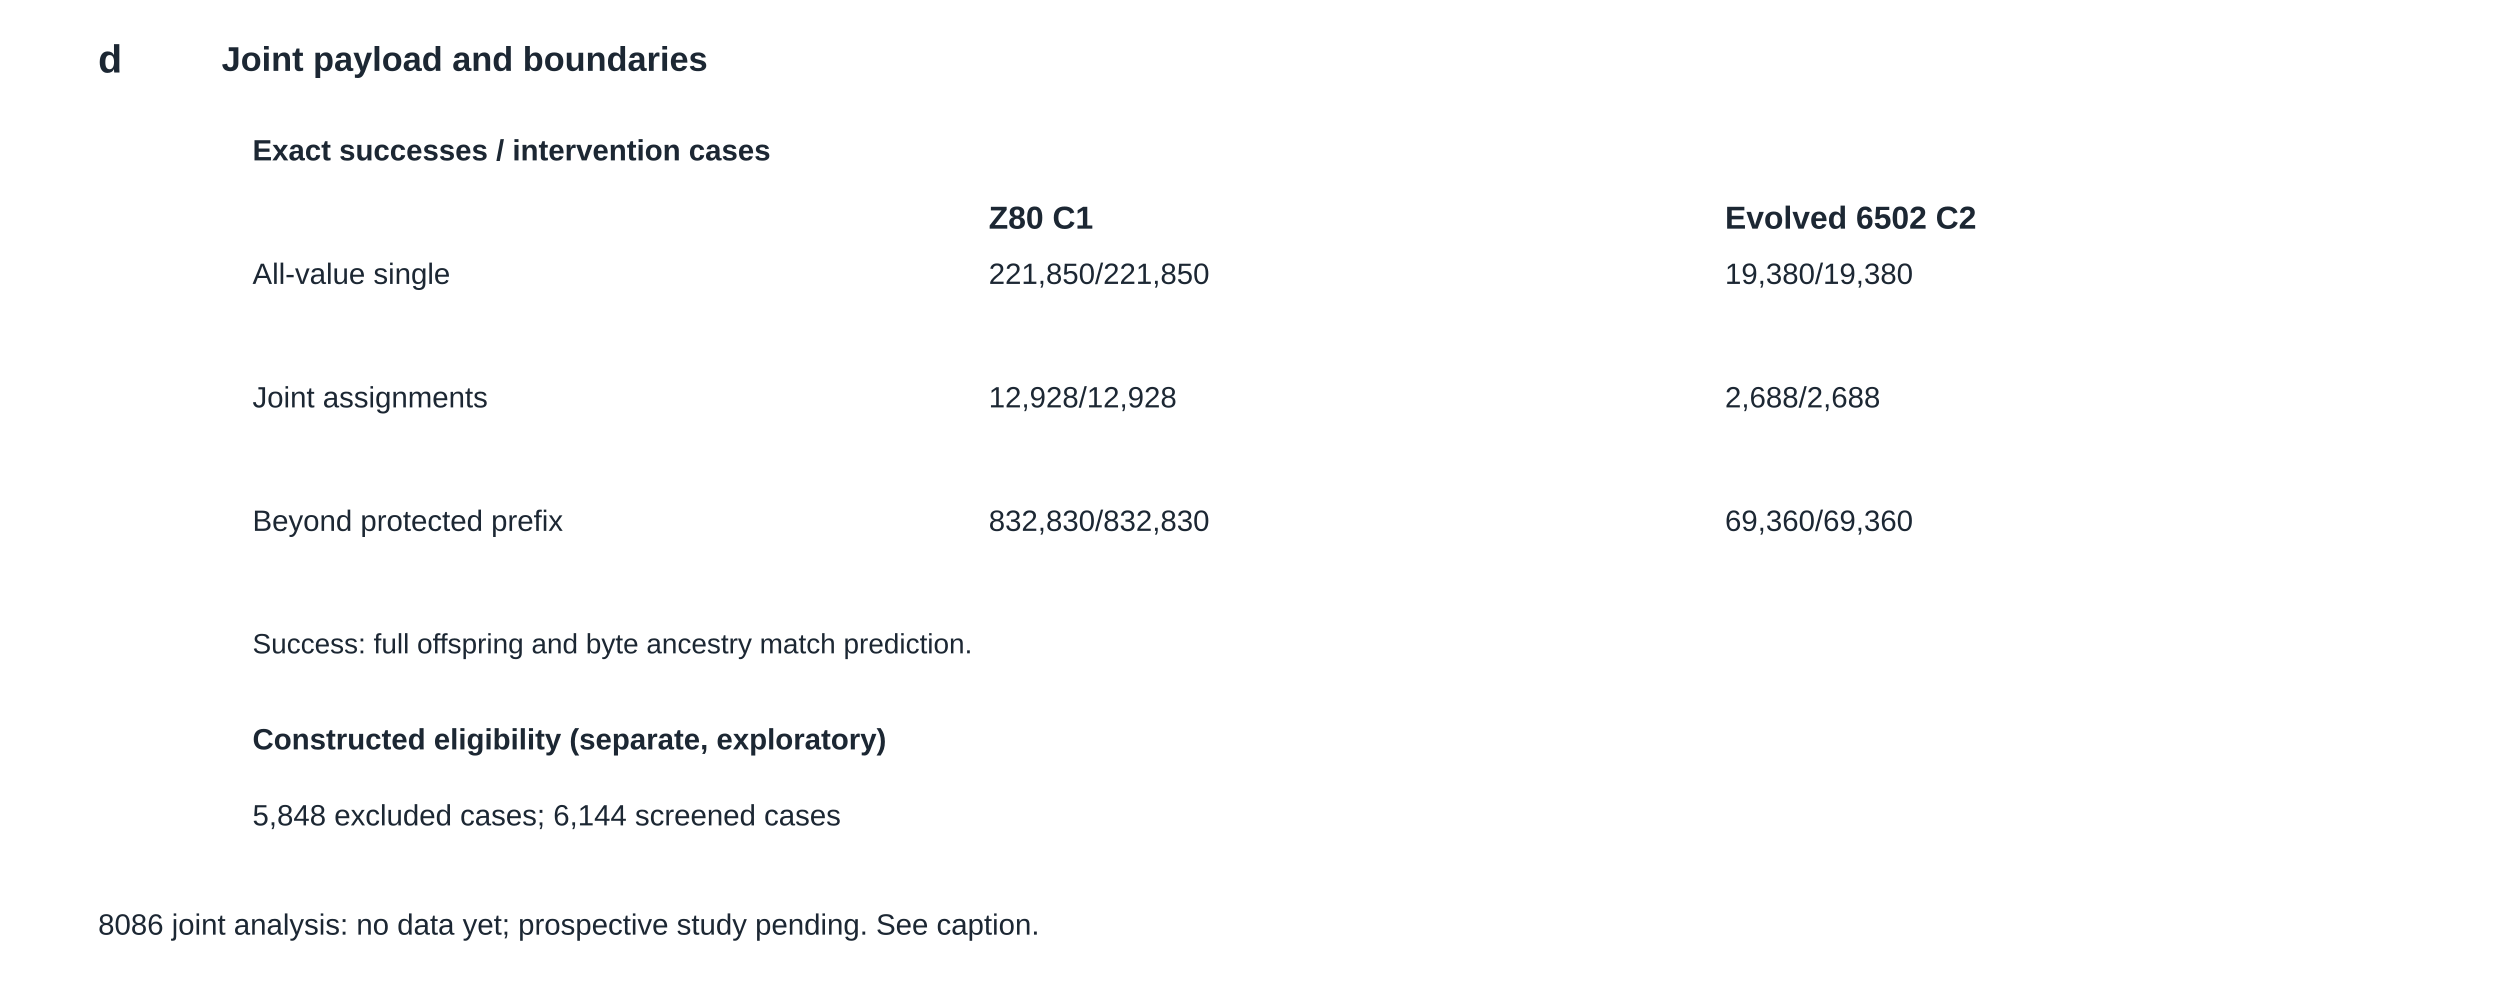
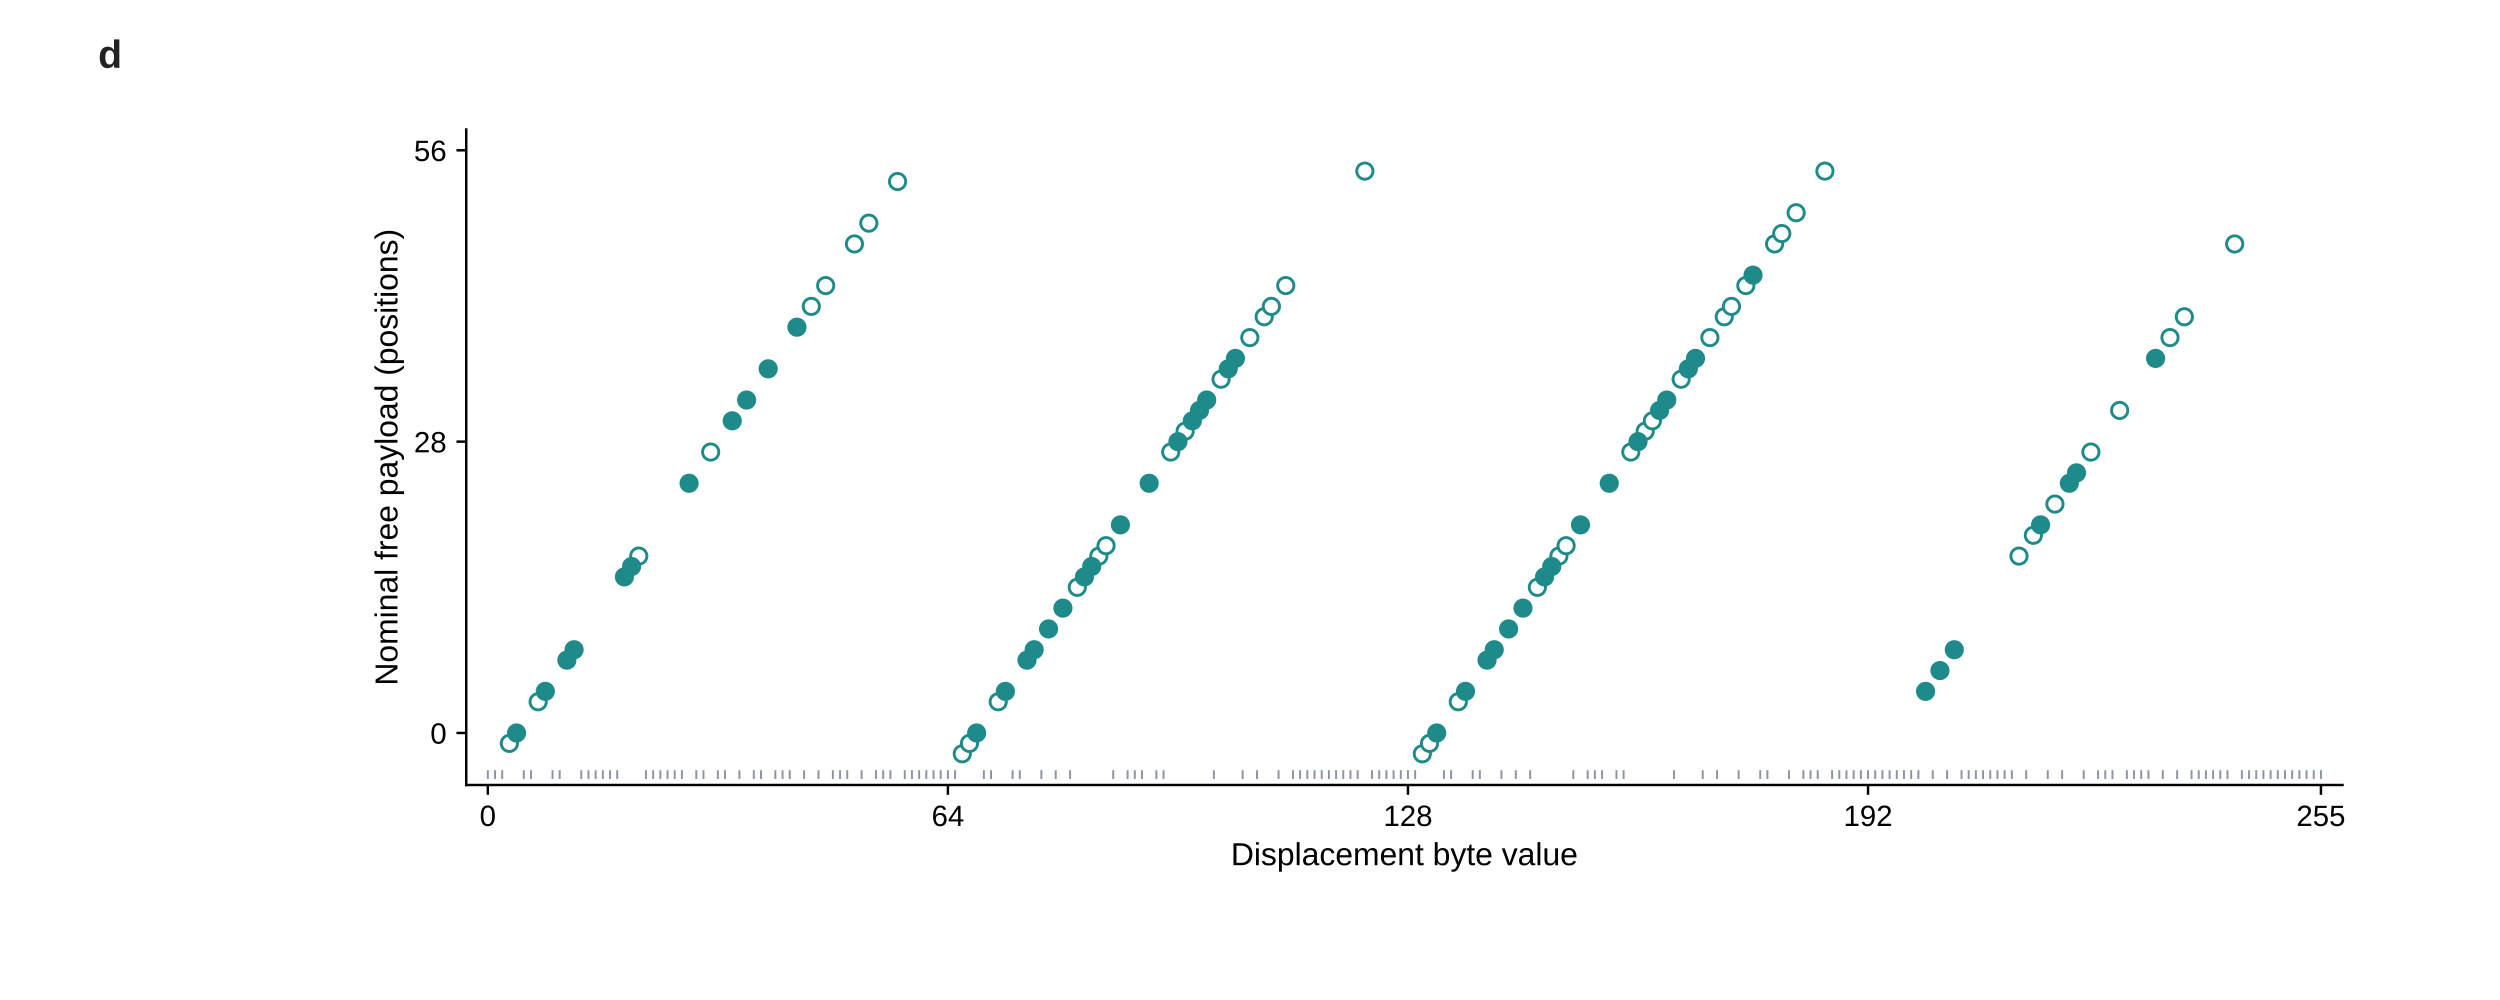
- <svg xmlns="http://www.w3.org/2000/svg" width="510.236pt" height="204.094pt" viewBox="0 0 510.236 204.094" version="1.1">
+ <svg xmlns="http://www.w3.org/2000/svg" xmlns:xlink="http://www.w3.org/1999/xlink" width="510.236pt" height="204.094pt" viewBox="0 0 510.236 204.094" version="1.1">
  <defs>
    <style type="text/css">*{stroke-linejoin: round; stroke-linecap: butt}</style>
  </defs>
  <g id="figure_1">
    <g id="patch_1">
      <path d="M 0 204.094 L 510.236 204.094 L 510.236 0 L 0 0 z " style="fill: #ffffff" />
    </g>
    <g id="axes_1">
      <g id="text_1">
-         <text style="font-weight: 700; font-size: 8px; font-family: 'Arial', 'Liberation Sans', 'DejaVu Sans', sans-serif; text-anchor: start; fill: #1c2733" x="20.027" y="14.804" transform="rotate(-0 20.02677 14.80438)">d</text>
-       </g>
-       <g id="text_2">
-         <text style="font-weight: 700; font-size: 7px; font-family: 'Arial', 'Liberation Sans', 'DejaVu Sans', sans-serif; text-anchor: start; fill: #1c2733" x="45.232" y="14.464" transform="rotate(-0 45.23244 14.46413)">Joint payload and boundaries</text>
-       </g>
-       <g id="text_3">
-         <text style="font-weight: 700; font-size: 6px; font-family: 'Arial', 'Liberation Sans', 'DejaVu Sans', sans-serif; text-anchor: start; fill: #1c2733" x="51.534" y="32.737" transform="rotate(-0 51.53386 32.7373)">Exact successes / intervention cases</text>
-       </g>
-       <g id="text_4">
-         <text style="font-weight: 700; font-size: 6.5px; font-family: 'Arial', 'Liberation Sans', 'DejaVu Sans', sans-serif; text-anchor: start; fill: #1c2733" x="201.798" y="46.674" transform="rotate(-0 201.7984 46.67359)">Z80 C1</text>
-       </g>
-       <g id="text_5">
-         <text style="font-weight: 700; font-size: 6.5px; font-family: 'Arial', 'Liberation Sans', 'DejaVu Sans', sans-serif; text-anchor: start; fill: #1c2733" x="352.063" y="46.674" transform="rotate(-0 352.063 46.67359)">Evolved 6502 C2</text>
-       </g>
-       <g id="text_6">
-         <text style="font-size: 6px; font-family: 'Arial', 'Liberation Sans', 'DejaVu Sans', sans-serif; text-anchor: start; fill: #1c2733" x="51.534" y="57.943" transform="rotate(-0 51.53386 57.94297)">All-value single</text>
-       </g>
-       <g id="text_7">
-         <text style="font-size: 6px; font-family: 'Arial', 'Liberation Sans', 'DejaVu Sans', sans-serif; text-anchor: start; fill: #1c2733" x="201.798" y="57.943" transform="rotate(-0 201.7984 57.94297)">221,850/221,850</text>
-       </g>
-       <g id="text_8">
-         <text style="font-size: 6px; font-family: 'Arial', 'Liberation Sans', 'DejaVu Sans', sans-serif; text-anchor: start; fill: #1c2733" x="352.063" y="57.943" transform="rotate(-0 352.063 57.94297)">19,380/19,380</text>
-       </g>
-       <g id="text_9">
-         <text style="font-size: 6px; font-family: 'Arial', 'Liberation Sans', 'DejaVu Sans', sans-serif; text-anchor: start; fill: #1c2733" x="51.534" y="83.149" transform="rotate(-0 51.53386 83.14864)">Joint assignments</text>
-       </g>
-       <g id="text_10">
-         <text style="font-size: 6px; font-family: 'Arial', 'Liberation Sans', 'DejaVu Sans', sans-serif; text-anchor: start; fill: #1c2733" x="201.798" y="83.149" transform="rotate(-0 201.7984 83.14864)">12,928/12,928</text>
-       </g>
-       <g id="text_11">
-         <text style="font-size: 6px; font-family: 'Arial', 'Liberation Sans', 'DejaVu Sans', sans-serif; text-anchor: start; fill: #1c2733" x="352.063" y="83.149" transform="rotate(-0 352.063 83.14864)">2,688/2,688</text>
-       </g>
-       <g id="text_12">
-         <text style="font-size: 6px; font-family: 'Arial', 'Liberation Sans', 'DejaVu Sans', sans-serif; text-anchor: start; fill: #1c2733" x="51.534" y="108.354" transform="rotate(-0 51.53386 108.3543)">Beyond protected prefix</text>
-       </g>
-       <g id="text_13">
-         <text style="font-size: 6px; font-family: 'Arial', 'Liberation Sans', 'DejaVu Sans', sans-serif; text-anchor: start; fill: #1c2733" x="201.798" y="108.354" transform="rotate(-0 201.7984 108.3543)">832,830/832,830</text>
-       </g>
-       <g id="text_14">
-         <text style="font-size: 6px; font-family: 'Arial', 'Liberation Sans', 'DejaVu Sans', sans-serif; text-anchor: start; fill: #1c2733" x="352.063" y="108.354" transform="rotate(-0 352.063 108.3543)">69,360/69,360</text>
-       </g>
-       <g id="text_15">
-         <text style="font-size: 5.7px; font-family: 'Arial', 'Liberation Sans', 'DejaVu Sans', sans-serif; text-anchor: start; fill: #1c2733" x="51.534" y="133.342" transform="rotate(-0 51.53386 133.3416)">Success: full offspring and byte ancestry match prediction.</text>
-       </g>
-       <g id="text_16">
-         <text style="font-weight: 700; font-size: 6px; font-family: 'Arial', 'Liberation Sans', 'DejaVu Sans', sans-serif; text-anchor: start; fill: #1c2733" x="51.534" y="152.949" transform="rotate(-0 51.53386 152.949)">Constructed eligibility (separate, exploratory)</text>
-       </g>
-       <g id="text_17">
-         <text style="font-size: 6px; font-family: 'Arial', 'Liberation Sans', 'DejaVu Sans', sans-serif; text-anchor: start; fill: #1c2733" x="51.534" y="168.46" transform="rotate(-0 51.53386 168.4601)">5,848 excluded cases; 6,144 screened cases</text>
-       </g>
-       <g id="text_18">
-         <text style="font-size: 6px; font-family: 'Arial', 'Liberation Sans', 'DejaVu Sans', sans-serif; text-anchor: start; fill: #1c2733" x="20.027" y="190.757" transform="rotate(-0 20.02677 190.7575)">8086 joint analysis: no data yet; prospective study pending. See caption.</text>
+         <text style="font-weight: 700; font-size: 8px; font-family: 'Arial', 'Liberation Sans', 'DejaVu Sans', sans-serif; text-anchor: start; fill: #222222" x="20.027" y="13.835" transform="rotate(-0 20.02677 13.83493)">d</text>
+       </g>
+     </g>
+     <g id="axes_2">
+       <g id="patch_2">
+         <path d="M 95.159 160.214 L 478.091 160.214 L 478.091 26.43 L 95.159 26.43 z " style="fill: #ffffff" />
+       </g>
+       <g id="matplotlib.axis_1">
+         <g id="xtick_1">
+           <g id="line2d_1">
+             <defs>
+               <path id="me1000ee509" d="M 0 0 L 0 2 " style="stroke: #000000; stroke-width: 0.5" />
+             </defs>
+             <g>
+               <use xlink:href="#me1000ee509" x="99.561" y="160.214" style="stroke: #000000; stroke-width: 0.5" />
+             </g>
+           </g>
+           <g id="text_2">
+             <text style="font-size: 6px; font-family: 'Arial', 'Liberation Sans', 'DejaVu Sans', sans-serif; text-anchor: middle" x="99.561" y="168.582" transform="rotate(-0 99.56058 168.5823)">0</text>
+           </g>
+         </g>
+         <g id="xtick_2">
+           <g id="line2d_2">
+             <g>
+               <use xlink:href="#me1000ee509" x="193.46" y="160.214" style="stroke: #000000; stroke-width: 0.5" />
+             </g>
+           </g>
+           <g id="text_3">
+             <text style="font-size: 6px; font-family: 'Arial', 'Liberation Sans', 'DejaVu Sans', sans-serif; text-anchor: middle" x="193.46" y="168.582" transform="rotate(-0 193.4597 168.5823)">64</text>
+           </g>
+         </g>
+         <g id="xtick_3">
+           <g id="line2d_3">
+             <g>
+               <use xlink:href="#me1000ee509" x="287.359" y="160.214" style="stroke: #000000; stroke-width: 0.5" />
+             </g>
+           </g>
+           <g id="text_4">
+             <text style="font-size: 6px; font-family: 'Arial', 'Liberation Sans', 'DejaVu Sans', sans-serif; text-anchor: middle" x="287.359" y="168.582" transform="rotate(-0 287.3588 168.5823)">128</text>
+           </g>
+         </g>
+         <g id="xtick_4">
+           <g id="line2d_4">
+             <g>
+               <use xlink:href="#me1000ee509" x="381.258" y="160.214" style="stroke: #000000; stroke-width: 0.5" />
+             </g>
+           </g>
+           <g id="text_5">
+             <text style="font-size: 6px; font-family: 'Arial', 'Liberation Sans', 'DejaVu Sans', sans-serif; text-anchor: middle" x="381.258" y="168.582" transform="rotate(-0 381.2579 168.5823)">192</text>
+           </g>
+         </g>
+         <g id="xtick_5">
+           <g id="line2d_5">
+             <g>
+               <use xlink:href="#me1000ee509" x="473.69" y="160.214" style="stroke: #000000; stroke-width: 0.5" />
+             </g>
+           </g>
+           <g id="text_6">
+             <text style="font-size: 6px; font-family: 'Arial', 'Liberation Sans', 'DejaVu Sans', sans-serif; text-anchor: middle" x="473.69" y="168.582" transform="rotate(-0 473.6898 168.5823)">255</text>
+           </g>
+         </g>
+         <g id="text_7">
+           <text style="font-size: 6.5px; font-family: 'Arial', 'Liberation Sans', 'DejaVu Sans', sans-serif; text-anchor: middle" x="286.625" y="176.577" transform="rotate(-0 286.6252 176.5772)">Displacement byte value</text>
+         </g>
+       </g>
+       <g id="matplotlib.axis_2">
+         <g id="ytick_1">
+           <g id="line2d_6">
+             <defs>
+               <path id="m516c5ef942" d="M 0 0 L -2 0 " style="stroke: #000000; stroke-width: 0.5" />
+             </defs>
+             <g>
+               <use xlink:href="#m516c5ef942" x="95.159" y="149.596" style="stroke: #000000; stroke-width: 0.5" />
+             </g>
+           </g>
+           <g id="text_8">
+             <text style="font-size: 6px; font-family: 'Arial', 'Liberation Sans', 'DejaVu Sans', sans-serif; text-anchor: end" x="91.159" y="151.78" transform="rotate(-0 91.15905 151.7805)">0</text>
+           </g>
+         </g>
+         <g id="ytick_2">
+           <g id="line2d_7">
+             <g>
+               <use xlink:href="#m516c5ef942" x="95.159" y="90.137" style="stroke: #000000; stroke-width: 0.5" />
+             </g>
+           </g>
+           <g id="text_9">
+             <text style="font-size: 6px; font-family: 'Arial', 'Liberation Sans', 'DejaVu Sans', sans-serif; text-anchor: end" x="91.159" y="92.321" transform="rotate(-0 91.15905 92.32095)">28</text>
+           </g>
+         </g>
+         <g id="ytick_3">
+           <g id="line2d_8">
+             <g>
+               <use xlink:href="#m516c5ef942" x="95.159" y="30.677" style="stroke: #000000; stroke-width: 0.5" />
+             </g>
+           </g>
+           <g id="text_10">
+             <text style="font-size: 6px; font-family: 'Arial', 'Liberation Sans', 'DejaVu Sans', sans-serif; text-anchor: end" x="91.159" y="32.861" transform="rotate(-0 91.15905 32.86143)">56</text>
+           </g>
+         </g>
+         <g id="text_11">
+           <text style="font-size: 6.5px; font-family: 'Arial', 'Liberation Sans', 'DejaVu Sans', sans-serif; text-anchor: middle" x="81.118" y="93.322" transform="rotate(-90 81.11788 93.3222)">Nominal free payload (positions)</text>
+         </g>
+       </g>
+       <g id="line2d_9">
+         <defs>
+           <path id="mc6bd0c4ab6" d="M 0 0.9 L 0 -0.9 " style="stroke: #8a95a1; stroke-width: 0.4" />
+         </defs>
+         <g clip-path="url(#p02bc076f94)">
+           <use xlink:href="#mc6bd0c4ab6" x="99.561" y="158.091" style="fill: #8a95a1; stroke: #8a95a1; stroke-width: 0.4" />
+           <use xlink:href="#mc6bd0c4ab6" x="101.028" y="158.091" style="fill: #8a95a1; stroke: #8a95a1; stroke-width: 0.4" />
+           <use xlink:href="#mc6bd0c4ab6" x="102.495" y="158.091" style="fill: #8a95a1; stroke: #8a95a1; stroke-width: 0.4" />
+           <use xlink:href="#mc6bd0c4ab6" x="106.896" y="158.091" style="fill: #8a95a1; stroke: #8a95a1; stroke-width: 0.4" />
+           <use xlink:href="#mc6bd0c4ab6" x="108.364" y="158.091" style="fill: #8a95a1; stroke: #8a95a1; stroke-width: 0.4" />
+           <use xlink:href="#mc6bd0c4ab6" x="112.765" y="158.091" style="fill: #8a95a1; stroke: #8a95a1; stroke-width: 0.4" />
+           <use xlink:href="#mc6bd0c4ab6" x="114.232" y="158.091" style="fill: #8a95a1; stroke: #8a95a1; stroke-width: 0.4" />
+           <use xlink:href="#mc6bd0c4ab6" x="118.634" y="158.091" style="fill: #8a95a1; stroke: #8a95a1; stroke-width: 0.4" />
+           <use xlink:href="#mc6bd0c4ab6" x="120.101" y="158.091" style="fill: #8a95a1; stroke: #8a95a1; stroke-width: 0.4" />
+           <use xlink:href="#mc6bd0c4ab6" x="121.568" y="158.091" style="fill: #8a95a1; stroke: #8a95a1; stroke-width: 0.4" />
+           <use xlink:href="#mc6bd0c4ab6" x="123.035" y="158.091" style="fill: #8a95a1; stroke: #8a95a1; stroke-width: 0.4" />
+           <use xlink:href="#mc6bd0c4ab6" x="124.503" y="158.091" style="fill: #8a95a1; stroke: #8a95a1; stroke-width: 0.4" />
+           <use xlink:href="#mc6bd0c4ab6" x="125.97" y="158.091" style="fill: #8a95a1; stroke: #8a95a1; stroke-width: 0.4" />
+           <use xlink:href="#mc6bd0c4ab6" x="131.838" y="158.091" style="fill: #8a95a1; stroke: #8a95a1; stroke-width: 0.4" />
+           <use xlink:href="#mc6bd0c4ab6" x="133.306" y="158.091" style="fill: #8a95a1; stroke: #8a95a1; stroke-width: 0.4" />
+           <use xlink:href="#mc6bd0c4ab6" x="134.773" y="158.091" style="fill: #8a95a1; stroke: #8a95a1; stroke-width: 0.4" />
+           <use xlink:href="#mc6bd0c4ab6" x="136.24" y="158.091" style="fill: #8a95a1; stroke: #8a95a1; stroke-width: 0.4" />
+           <use xlink:href="#mc6bd0c4ab6" x="137.707" y="158.091" style="fill: #8a95a1; stroke: #8a95a1; stroke-width: 0.4" />
+           <use xlink:href="#mc6bd0c4ab6" x="139.174" y="158.091" style="fill: #8a95a1; stroke: #8a95a1; stroke-width: 0.4" />
+           <use xlink:href="#mc6bd0c4ab6" x="142.109" y="158.091" style="fill: #8a95a1; stroke: #8a95a1; stroke-width: 0.4" />
+           <use xlink:href="#mc6bd0c4ab6" x="143.576" y="158.091" style="fill: #8a95a1; stroke: #8a95a1; stroke-width: 0.4" />
+           <use xlink:href="#mc6bd0c4ab6" x="146.51" y="158.091" style="fill: #8a95a1; stroke: #8a95a1; stroke-width: 0.4" />
+           <use xlink:href="#mc6bd0c4ab6" x="147.977" y="158.091" style="fill: #8a95a1; stroke: #8a95a1; stroke-width: 0.4" />
+           <use xlink:href="#mc6bd0c4ab6" x="150.912" y="158.091" style="fill: #8a95a1; stroke: #8a95a1; stroke-width: 0.4" />
+           <use xlink:href="#mc6bd0c4ab6" x="153.846" y="158.091" style="fill: #8a95a1; stroke: #8a95a1; stroke-width: 0.4" />
+           <use xlink:href="#mc6bd0c4ab6" x="155.313" y="158.091" style="fill: #8a95a1; stroke: #8a95a1; stroke-width: 0.4" />
+           <use xlink:href="#mc6bd0c4ab6" x="158.248" y="158.091" style="fill: #8a95a1; stroke: #8a95a1; stroke-width: 0.4" />
+           <use xlink:href="#mc6bd0c4ab6" x="159.715" y="158.091" style="fill: #8a95a1; stroke: #8a95a1; stroke-width: 0.4" />
+           <use xlink:href="#mc6bd0c4ab6" x="161.182" y="158.091" style="fill: #8a95a1; stroke: #8a95a1; stroke-width: 0.4" />
+           <use xlink:href="#mc6bd0c4ab6" x="164.116" y="158.091" style="fill: #8a95a1; stroke: #8a95a1; stroke-width: 0.4" />
+           <use xlink:href="#mc6bd0c4ab6" x="167.051" y="158.091" style="fill: #8a95a1; stroke: #8a95a1; stroke-width: 0.4" />
+           <use xlink:href="#mc6bd0c4ab6" x="169.985" y="158.091" style="fill: #8a95a1; stroke: #8a95a1; stroke-width: 0.4" />
+           <use xlink:href="#mc6bd0c4ab6" x="171.452" y="158.091" style="fill: #8a95a1; stroke: #8a95a1; stroke-width: 0.4" />
+           <use xlink:href="#mc6bd0c4ab6" x="172.919" y="158.091" style="fill: #8a95a1; stroke: #8a95a1; stroke-width: 0.4" />
+           <use xlink:href="#mc6bd0c4ab6" x="175.854" y="158.091" style="fill: #8a95a1; stroke: #8a95a1; stroke-width: 0.4" />
+           <use xlink:href="#mc6bd0c4ab6" x="178.788" y="158.091" style="fill: #8a95a1; stroke: #8a95a1; stroke-width: 0.4" />
+           <use xlink:href="#mc6bd0c4ab6" x="180.255" y="158.091" style="fill: #8a95a1; stroke: #8a95a1; stroke-width: 0.4" />
+           <use xlink:href="#mc6bd0c4ab6" x="181.722" y="158.091" style="fill: #8a95a1; stroke: #8a95a1; stroke-width: 0.4" />
+           <use xlink:href="#mc6bd0c4ab6" x="184.657" y="158.091" style="fill: #8a95a1; stroke: #8a95a1; stroke-width: 0.4" />
+           <use xlink:href="#mc6bd0c4ab6" x="186.124" y="158.091" style="fill: #8a95a1; stroke: #8a95a1; stroke-width: 0.4" />
+           <use xlink:href="#mc6bd0c4ab6" x="187.591" y="158.091" style="fill: #8a95a1; stroke: #8a95a1; stroke-width: 0.4" />
+           <use xlink:href="#mc6bd0c4ab6" x="189.058" y="158.091" style="fill: #8a95a1; stroke: #8a95a1; stroke-width: 0.4" />
+           <use xlink:href="#mc6bd0c4ab6" x="190.525" y="158.091" style="fill: #8a95a1; stroke: #8a95a1; stroke-width: 0.4" />
+           <use xlink:href="#mc6bd0c4ab6" x="191.993" y="158.091" style="fill: #8a95a1; stroke: #8a95a1; stroke-width: 0.4" />
+           <use xlink:href="#mc6bd0c4ab6" x="193.46" y="158.091" style="fill: #8a95a1; stroke: #8a95a1; stroke-width: 0.4" />
+           <use xlink:href="#mc6bd0c4ab6" x="194.927" y="158.091" style="fill: #8a95a1; stroke: #8a95a1; stroke-width: 0.4" />
+           <use xlink:href="#mc6bd0c4ab6" x="200.796" y="158.091" style="fill: #8a95a1; stroke: #8a95a1; stroke-width: 0.4" />
+           <use xlink:href="#mc6bd0c4ab6" x="202.263" y="158.091" style="fill: #8a95a1; stroke: #8a95a1; stroke-width: 0.4" />
+           <use xlink:href="#mc6bd0c4ab6" x="206.664" y="158.091" style="fill: #8a95a1; stroke: #8a95a1; stroke-width: 0.4" />
+           <use xlink:href="#mc6bd0c4ab6" x="208.131" y="158.091" style="fill: #8a95a1; stroke: #8a95a1; stroke-width: 0.4" />
+           <use xlink:href="#mc6bd0c4ab6" x="212.533" y="158.091" style="fill: #8a95a1; stroke: #8a95a1; stroke-width: 0.4" />
+           <use xlink:href="#mc6bd0c4ab6" x="215.467" y="158.091" style="fill: #8a95a1; stroke: #8a95a1; stroke-width: 0.4" />
+           <use xlink:href="#mc6bd0c4ab6" x="218.402" y="158.091" style="fill: #8a95a1; stroke: #8a95a1; stroke-width: 0.4" />
+           <use xlink:href="#mc6bd0c4ab6" x="227.205" y="158.091" style="fill: #8a95a1; stroke: #8a95a1; stroke-width: 0.4" />
+           <use xlink:href="#mc6bd0c4ab6" x="230.139" y="158.091" style="fill: #8a95a1; stroke: #8a95a1; stroke-width: 0.4" />
+           <use xlink:href="#mc6bd0c4ab6" x="231.606" y="158.091" style="fill: #8a95a1; stroke: #8a95a1; stroke-width: 0.4" />
+           <use xlink:href="#mc6bd0c4ab6" x="233.073" y="158.091" style="fill: #8a95a1; stroke: #8a95a1; stroke-width: 0.4" />
+           <use xlink:href="#mc6bd0c4ab6" x="236.008" y="158.091" style="fill: #8a95a1; stroke: #8a95a1; stroke-width: 0.4" />
+           <use xlink:href="#mc6bd0c4ab6" x="237.475" y="158.091" style="fill: #8a95a1; stroke: #8a95a1; stroke-width: 0.4" />
+           <use xlink:href="#mc6bd0c4ab6" x="247.745" y="158.091" style="fill: #8a95a1; stroke: #8a95a1; stroke-width: 0.4" />
+           <use xlink:href="#mc6bd0c4ab6" x="253.614" y="158.091" style="fill: #8a95a1; stroke: #8a95a1; stroke-width: 0.4" />
+           <use xlink:href="#mc6bd0c4ab6" x="256.548" y="158.091" style="fill: #8a95a1; stroke: #8a95a1; stroke-width: 0.4" />
+           <use xlink:href="#mc6bd0c4ab6" x="260.95" y="158.091" style="fill: #8a95a1; stroke: #8a95a1; stroke-width: 0.4" />
+           <use xlink:href="#mc6bd0c4ab6" x="263.884" y="158.091" style="fill: #8a95a1; stroke: #8a95a1; stroke-width: 0.4" />
+           <use xlink:href="#mc6bd0c4ab6" x="265.351" y="158.091" style="fill: #8a95a1; stroke: #8a95a1; stroke-width: 0.4" />
+           <use xlink:href="#mc6bd0c4ab6" x="266.818" y="158.091" style="fill: #8a95a1; stroke: #8a95a1; stroke-width: 0.4" />
+           <use xlink:href="#mc6bd0c4ab6" x="268.286" y="158.091" style="fill: #8a95a1; stroke: #8a95a1; stroke-width: 0.4" />
+           <use xlink:href="#mc6bd0c4ab6" x="269.753" y="158.091" style="fill: #8a95a1; stroke: #8a95a1; stroke-width: 0.4" />
+           <use xlink:href="#mc6bd0c4ab6" x="271.22" y="158.091" style="fill: #8a95a1; stroke: #8a95a1; stroke-width: 0.4" />
+           <use xlink:href="#mc6bd0c4ab6" x="272.687" y="158.091" style="fill: #8a95a1; stroke: #8a95a1; stroke-width: 0.4" />
+           <use xlink:href="#mc6bd0c4ab6" x="274.154" y="158.091" style="fill: #8a95a1; stroke: #8a95a1; stroke-width: 0.4" />
+           <use xlink:href="#mc6bd0c4ab6" x="275.621" y="158.091" style="fill: #8a95a1; stroke: #8a95a1; stroke-width: 0.4" />
+           <use xlink:href="#mc6bd0c4ab6" x="277.089" y="158.091" style="fill: #8a95a1; stroke: #8a95a1; stroke-width: 0.4" />
+           <use xlink:href="#mc6bd0c4ab6" x="280.023" y="158.091" style="fill: #8a95a1; stroke: #8a95a1; stroke-width: 0.4" />
+           <use xlink:href="#mc6bd0c4ab6" x="281.49" y="158.091" style="fill: #8a95a1; stroke: #8a95a1; stroke-width: 0.4" />
+           <use xlink:href="#mc6bd0c4ab6" x="282.957" y="158.091" style="fill: #8a95a1; stroke: #8a95a1; stroke-width: 0.4" />
+           <use xlink:href="#mc6bd0c4ab6" x="284.424" y="158.091" style="fill: #8a95a1; stroke: #8a95a1; stroke-width: 0.4" />
+           <use xlink:href="#mc6bd0c4ab6" x="285.892" y="158.091" style="fill: #8a95a1; stroke: #8a95a1; stroke-width: 0.4" />
+           <use xlink:href="#mc6bd0c4ab6" x="287.359" y="158.091" style="fill: #8a95a1; stroke: #8a95a1; stroke-width: 0.4" />
+           <use xlink:href="#mc6bd0c4ab6" x="288.826" y="158.091" style="fill: #8a95a1; stroke: #8a95a1; stroke-width: 0.4" />
+           <use xlink:href="#mc6bd0c4ab6" x="294.695" y="158.091" style="fill: #8a95a1; stroke: #8a95a1; stroke-width: 0.4" />
+           <use xlink:href="#mc6bd0c4ab6" x="296.162" y="158.091" style="fill: #8a95a1; stroke: #8a95a1; stroke-width: 0.4" />
+           <use xlink:href="#mc6bd0c4ab6" x="300.563" y="158.091" style="fill: #8a95a1; stroke: #8a95a1; stroke-width: 0.4" />
+           <use xlink:href="#mc6bd0c4ab6" x="302.031" y="158.091" style="fill: #8a95a1; stroke: #8a95a1; stroke-width: 0.4" />
+           <use xlink:href="#mc6bd0c4ab6" x="306.432" y="158.091" style="fill: #8a95a1; stroke: #8a95a1; stroke-width: 0.4" />
+           <use xlink:href="#mc6bd0c4ab6" x="309.366" y="158.091" style="fill: #8a95a1; stroke: #8a95a1; stroke-width: 0.4" />
+           <use xlink:href="#mc6bd0c4ab6" x="312.301" y="158.091" style="fill: #8a95a1; stroke: #8a95a1; stroke-width: 0.4" />
+           <use xlink:href="#mc6bd0c4ab6" x="321.104" y="158.091" style="fill: #8a95a1; stroke: #8a95a1; stroke-width: 0.4" />
+           <use xlink:href="#mc6bd0c4ab6" x="324.038" y="158.091" style="fill: #8a95a1; stroke: #8a95a1; stroke-width: 0.4" />
+           <use xlink:href="#mc6bd0c4ab6" x="325.505" y="158.091" style="fill: #8a95a1; stroke: #8a95a1; stroke-width: 0.4" />
+           <use xlink:href="#mc6bd0c4ab6" x="326.972" y="158.091" style="fill: #8a95a1; stroke: #8a95a1; stroke-width: 0.4" />
+           <use xlink:href="#mc6bd0c4ab6" x="329.907" y="158.091" style="fill: #8a95a1; stroke: #8a95a1; stroke-width: 0.4" />
+           <use xlink:href="#mc6bd0c4ab6" x="331.374" y="158.091" style="fill: #8a95a1; stroke: #8a95a1; stroke-width: 0.4" />
+           <use xlink:href="#mc6bd0c4ab6" x="341.644" y="158.091" style="fill: #8a95a1; stroke: #8a95a1; stroke-width: 0.4" />
+           <use xlink:href="#mc6bd0c4ab6" x="347.513" y="158.091" style="fill: #8a95a1; stroke: #8a95a1; stroke-width: 0.4" />
+           <use xlink:href="#mc6bd0c4ab6" x="350.447" y="158.091" style="fill: #8a95a1; stroke: #8a95a1; stroke-width: 0.4" />
+           <use xlink:href="#mc6bd0c4ab6" x="354.849" y="158.091" style="fill: #8a95a1; stroke: #8a95a1; stroke-width: 0.4" />
+           <use xlink:href="#mc6bd0c4ab6" x="359.25" y="158.091" style="fill: #8a95a1; stroke: #8a95a1; stroke-width: 0.4" />
+           <use xlink:href="#mc6bd0c4ab6" x="360.717" y="158.091" style="fill: #8a95a1; stroke: #8a95a1; stroke-width: 0.4" />
+           <use xlink:href="#mc6bd0c4ab6" x="365.119" y="158.091" style="fill: #8a95a1; stroke: #8a95a1; stroke-width: 0.4" />
+           <use xlink:href="#mc6bd0c4ab6" x="368.053" y="158.091" style="fill: #8a95a1; stroke: #8a95a1; stroke-width: 0.4" />
+           <use xlink:href="#mc6bd0c4ab6" x="369.521" y="158.091" style="fill: #8a95a1; stroke: #8a95a1; stroke-width: 0.4" />
+           <use xlink:href="#mc6bd0c4ab6" x="370.988" y="158.091" style="fill: #8a95a1; stroke: #8a95a1; stroke-width: 0.4" />
+           <use xlink:href="#mc6bd0c4ab6" x="373.922" y="158.091" style="fill: #8a95a1; stroke: #8a95a1; stroke-width: 0.4" />
+           <use xlink:href="#mc6bd0c4ab6" x="375.389" y="158.091" style="fill: #8a95a1; stroke: #8a95a1; stroke-width: 0.4" />
+           <use xlink:href="#mc6bd0c4ab6" x="376.856" y="158.091" style="fill: #8a95a1; stroke: #8a95a1; stroke-width: 0.4" />
+           <use xlink:href="#mc6bd0c4ab6" x="378.324" y="158.091" style="fill: #8a95a1; stroke: #8a95a1; stroke-width: 0.4" />
+           <use xlink:href="#mc6bd0c4ab6" x="379.791" y="158.091" style="fill: #8a95a1; stroke: #8a95a1; stroke-width: 0.4" />
+           <use xlink:href="#mc6bd0c4ab6" x="381.258" y="158.091" style="fill: #8a95a1; stroke: #8a95a1; stroke-width: 0.4" />
+           <use xlink:href="#mc6bd0c4ab6" x="382.725" y="158.091" style="fill: #8a95a1; stroke: #8a95a1; stroke-width: 0.4" />
+           <use xlink:href="#mc6bd0c4ab6" x="384.192" y="158.091" style="fill: #8a95a1; stroke: #8a95a1; stroke-width: 0.4" />
+           <use xlink:href="#mc6bd0c4ab6" x="385.659" y="158.091" style="fill: #8a95a1; stroke: #8a95a1; stroke-width: 0.4" />
+           <use xlink:href="#mc6bd0c4ab6" x="387.127" y="158.091" style="fill: #8a95a1; stroke: #8a95a1; stroke-width: 0.4" />
+           <use xlink:href="#mc6bd0c4ab6" x="388.594" y="158.091" style="fill: #8a95a1; stroke: #8a95a1; stroke-width: 0.4" />
+           <use xlink:href="#mc6bd0c4ab6" x="390.061" y="158.091" style="fill: #8a95a1; stroke: #8a95a1; stroke-width: 0.4" />
+           <use xlink:href="#mc6bd0c4ab6" x="391.528" y="158.091" style="fill: #8a95a1; stroke: #8a95a1; stroke-width: 0.4" />
+           <use xlink:href="#mc6bd0c4ab6" x="394.462" y="158.091" style="fill: #8a95a1; stroke: #8a95a1; stroke-width: 0.4" />
+           <use xlink:href="#mc6bd0c4ab6" x="397.397" y="158.091" style="fill: #8a95a1; stroke: #8a95a1; stroke-width: 0.4" />
+           <use xlink:href="#mc6bd0c4ab6" x="400.331" y="158.091" style="fill: #8a95a1; stroke: #8a95a1; stroke-width: 0.4" />
+           <use xlink:href="#mc6bd0c4ab6" x="401.798" y="158.091" style="fill: #8a95a1; stroke: #8a95a1; stroke-width: 0.4" />
+           <use xlink:href="#mc6bd0c4ab6" x="403.265" y="158.091" style="fill: #8a95a1; stroke: #8a95a1; stroke-width: 0.4" />
+           <use xlink:href="#mc6bd0c4ab6" x="404.733" y="158.091" style="fill: #8a95a1; stroke: #8a95a1; stroke-width: 0.4" />
+           <use xlink:href="#mc6bd0c4ab6" x="406.2" y="158.091" style="fill: #8a95a1; stroke: #8a95a1; stroke-width: 0.4" />
+           <use xlink:href="#mc6bd0c4ab6" x="407.667" y="158.091" style="fill: #8a95a1; stroke: #8a95a1; stroke-width: 0.4" />
+           <use xlink:href="#mc6bd0c4ab6" x="409.134" y="158.091" style="fill: #8a95a1; stroke: #8a95a1; stroke-width: 0.4" />
+           <use xlink:href="#mc6bd0c4ab6" x="410.601" y="158.091" style="fill: #8a95a1; stroke: #8a95a1; stroke-width: 0.4" />
+           <use xlink:href="#mc6bd0c4ab6" x="413.536" y="158.091" style="fill: #8a95a1; stroke: #8a95a1; stroke-width: 0.4" />
+           <use xlink:href="#mc6bd0c4ab6" x="417.937" y="158.091" style="fill: #8a95a1; stroke: #8a95a1; stroke-width: 0.4" />
+           <use xlink:href="#mc6bd0c4ab6" x="420.872" y="158.091" style="fill: #8a95a1; stroke: #8a95a1; stroke-width: 0.4" />
+           <use xlink:href="#mc6bd0c4ab6" x="425.273" y="158.091" style="fill: #8a95a1; stroke: #8a95a1; stroke-width: 0.4" />
+           <use xlink:href="#mc6bd0c4ab6" x="428.207" y="158.091" style="fill: #8a95a1; stroke: #8a95a1; stroke-width: 0.4" />
+           <use xlink:href="#mc6bd0c4ab6" x="429.675" y="158.091" style="fill: #8a95a1; stroke: #8a95a1; stroke-width: 0.4" />
+           <use xlink:href="#mc6bd0c4ab6" x="431.142" y="158.091" style="fill: #8a95a1; stroke: #8a95a1; stroke-width: 0.4" />
+           <use xlink:href="#mc6bd0c4ab6" x="434.076" y="158.091" style="fill: #8a95a1; stroke: #8a95a1; stroke-width: 0.4" />
+           <use xlink:href="#mc6bd0c4ab6" x="435.543" y="158.091" style="fill: #8a95a1; stroke: #8a95a1; stroke-width: 0.4" />
+           <use xlink:href="#mc6bd0c4ab6" x="437.01" y="158.091" style="fill: #8a95a1; stroke: #8a95a1; stroke-width: 0.4" />
+           <use xlink:href="#mc6bd0c4ab6" x="438.478" y="158.091" style="fill: #8a95a1; stroke: #8a95a1; stroke-width: 0.4" />
+           <use xlink:href="#mc6bd0c4ab6" x="441.412" y="158.091" style="fill: #8a95a1; stroke: #8a95a1; stroke-width: 0.4" />
+           <use xlink:href="#mc6bd0c4ab6" x="444.346" y="158.091" style="fill: #8a95a1; stroke: #8a95a1; stroke-width: 0.4" />
+           <use xlink:href="#mc6bd0c4ab6" x="447.281" y="158.091" style="fill: #8a95a1; stroke: #8a95a1; stroke-width: 0.4" />
+           <use xlink:href="#mc6bd0c4ab6" x="448.748" y="158.091" style="fill: #8a95a1; stroke: #8a95a1; stroke-width: 0.4" />
+           <use xlink:href="#mc6bd0c4ab6" x="450.215" y="158.091" style="fill: #8a95a1; stroke: #8a95a1; stroke-width: 0.4" />
+           <use xlink:href="#mc6bd0c4ab6" x="451.682" y="158.091" style="fill: #8a95a1; stroke: #8a95a1; stroke-width: 0.4" />
+           <use xlink:href="#mc6bd0c4ab6" x="453.149" y="158.091" style="fill: #8a95a1; stroke: #8a95a1; stroke-width: 0.4" />
+           <use xlink:href="#mc6bd0c4ab6" x="454.617" y="158.091" style="fill: #8a95a1; stroke: #8a95a1; stroke-width: 0.4" />
+           <use xlink:href="#mc6bd0c4ab6" x="457.551" y="158.091" style="fill: #8a95a1; stroke: #8a95a1; stroke-width: 0.4" />
+           <use xlink:href="#mc6bd0c4ab6" x="459.018" y="158.091" style="fill: #8a95a1; stroke: #8a95a1; stroke-width: 0.4" />
+           <use xlink:href="#mc6bd0c4ab6" x="460.485" y="158.091" style="fill: #8a95a1; stroke: #8a95a1; stroke-width: 0.4" />
+           <use xlink:href="#mc6bd0c4ab6" x="461.952" y="158.091" style="fill: #8a95a1; stroke: #8a95a1; stroke-width: 0.4" />
+           <use xlink:href="#mc6bd0c4ab6" x="463.42" y="158.091" style="fill: #8a95a1; stroke: #8a95a1; stroke-width: 0.4" />
+           <use xlink:href="#mc6bd0c4ab6" x="464.887" y="158.091" style="fill: #8a95a1; stroke: #8a95a1; stroke-width: 0.4" />
+           <use xlink:href="#mc6bd0c4ab6" x="466.354" y="158.091" style="fill: #8a95a1; stroke: #8a95a1; stroke-width: 0.4" />
+           <use xlink:href="#mc6bd0c4ab6" x="467.821" y="158.091" style="fill: #8a95a1; stroke: #8a95a1; stroke-width: 0.4" />
+           <use xlink:href="#mc6bd0c4ab6" x="469.288" y="158.091" style="fill: #8a95a1; stroke: #8a95a1; stroke-width: 0.4" />
+           <use xlink:href="#mc6bd0c4ab6" x="470.755" y="158.091" style="fill: #8a95a1; stroke: #8a95a1; stroke-width: 0.4" />
+           <use xlink:href="#mc6bd0c4ab6" x="472.223" y="158.091" style="fill: #8a95a1; stroke: #8a95a1; stroke-width: 0.4" />
+           <use xlink:href="#mc6bd0c4ab6" x="473.69" y="158.091" style="fill: #8a95a1; stroke: #8a95a1; stroke-width: 0.4" />
+         </g>
+       </g>
+       <g id="patch_3">
+         <path d="M 95.159 160.214 L 95.159 26.43 " style="fill: none; stroke: #000000; stroke-width: 0.5; stroke-linejoin: miter; stroke-linecap: square" />
+       </g>
+       <g id="patch_4">
+         <path d="M 95.159 160.214 L 478.091 160.214 " style="fill: none; stroke: #000000; stroke-width: 0.5; stroke-linejoin: miter; stroke-linecap: square" />
+       </g>
+       <g id="PathCollection_1">
+         <defs>
+           <path id="m5ae3ef2a57" d="M 0 1.658 C 0.44 1.658 0.862 1.484 1.173 1.173 C 1.484 0.862 1.658 0.44 1.658 0 C 1.658 -0.44 1.484 -0.862 1.173 -1.173 C 0.862 -1.484 0.44 -1.658 0 -1.658 C -0.44 -1.658 -0.862 -1.484 -1.173 -1.173 C -1.484 -0.862 -1.658 -0.44 -1.658 0 C -1.658 0.44 -1.484 0.862 -1.173 1.173 C -0.862 1.484 -0.44 1.658 0 1.658 z " style="stroke: #1e8a8a; stroke-width: 0.6" />
+         </defs>
+         <g clip-path="url(#p02bc076f94)">
+           <use xlink:href="#m5ae3ef2a57" x="103.962" y="151.72" style="fill: #ffffff; stroke: #1e8a8a; stroke-width: 0.6" />
+           <use xlink:href="#m5ae3ef2a57" x="109.831" y="143.226" style="fill: #ffffff; stroke: #1e8a8a; stroke-width: 0.6" />
+           <use xlink:href="#m5ae3ef2a57" x="130.371" y="113.496" style="fill: #ffffff; stroke: #1e8a8a; stroke-width: 0.6" />
+           <use xlink:href="#m5ae3ef2a57" x="145.043" y="92.26" style="fill: #ffffff; stroke: #1e8a8a; stroke-width: 0.6" />
+           <use xlink:href="#m5ae3ef2a57" x="165.583" y="62.531" style="fill: #ffffff; stroke: #1e8a8a; stroke-width: 0.6" />
+           <use xlink:href="#m5ae3ef2a57" x="168.518" y="58.284" style="fill: #ffffff; stroke: #1e8a8a; stroke-width: 0.6" />
+           <use xlink:href="#m5ae3ef2a57" x="174.386" y="49.789" style="fill: #ffffff; stroke: #1e8a8a; stroke-width: 0.6" />
+           <use xlink:href="#m5ae3ef2a57" x="177.321" y="45.542" style="fill: #ffffff; stroke: #1e8a8a; stroke-width: 0.6" />
+           <use xlink:href="#m5ae3ef2a57" x="183.189" y="37.048" style="fill: #ffffff; stroke: #1e8a8a; stroke-width: 0.6" />
+           <use xlink:href="#m5ae3ef2a57" x="196.394" y="153.844" style="fill: #ffffff; stroke: #1e8a8a; stroke-width: 0.6" />
+           <use xlink:href="#m5ae3ef2a57" x="197.861" y="151.72" style="fill: #ffffff; stroke: #1e8a8a; stroke-width: 0.6" />
+           <use xlink:href="#m5ae3ef2a57" x="203.73" y="143.226" style="fill: #ffffff; stroke: #1e8a8a; stroke-width: 0.6" />
+           <use xlink:href="#m5ae3ef2a57" x="219.869" y="119.867" style="fill: #ffffff; stroke: #1e8a8a; stroke-width: 0.6" />
+           <use xlink:href="#m5ae3ef2a57" x="224.27" y="113.496" style="fill: #ffffff; stroke: #1e8a8a; stroke-width: 0.6" />
+           <use xlink:href="#m5ae3ef2a57" x="225.737" y="111.372" style="fill: #ffffff; stroke: #1e8a8a; stroke-width: 0.6" />
+           <use xlink:href="#m5ae3ef2a57" x="238.942" y="92.26" style="fill: #ffffff; stroke: #1e8a8a; stroke-width: 0.6" />
+           <use xlink:href="#m5ae3ef2a57" x="241.876" y="88.013" style="fill: #ffffff; stroke: #1e8a8a; stroke-width: 0.6" />
+           <use xlink:href="#m5ae3ef2a57" x="249.212" y="77.396" style="fill: #ffffff; stroke: #1e8a8a; stroke-width: 0.6" />
+           <use xlink:href="#m5ae3ef2a57" x="255.081" y="68.901" style="fill: #ffffff; stroke: #1e8a8a; stroke-width: 0.6" />
+           <use xlink:href="#m5ae3ef2a57" x="258.015" y="64.654" style="fill: #ffffff; stroke: #1e8a8a; stroke-width: 0.6" />
+           <use xlink:href="#m5ae3ef2a57" x="259.482" y="62.531" style="fill: #ffffff; stroke: #1e8a8a; stroke-width: 0.6" />
+           <use xlink:href="#m5ae3ef2a57" x="262.417" y="58.284" style="fill: #ffffff; stroke: #1e8a8a; stroke-width: 0.6" />
+           <use xlink:href="#m5ae3ef2a57" x="278.556" y="34.924" style="fill: #ffffff; stroke: #1e8a8a; stroke-width: 0.6" />
+           <use xlink:href="#m5ae3ef2a57" x="290.293" y="153.844" style="fill: #ffffff; stroke: #1e8a8a; stroke-width: 0.6" />
+           <use xlink:href="#m5ae3ef2a57" x="291.76" y="151.72" style="fill: #ffffff; stroke: #1e8a8a; stroke-width: 0.6" />
+           <use xlink:href="#m5ae3ef2a57" x="297.629" y="143.226" style="fill: #ffffff; stroke: #1e8a8a; stroke-width: 0.6" />
+           <use xlink:href="#m5ae3ef2a57" x="313.768" y="119.867" style="fill: #ffffff; stroke: #1e8a8a; stroke-width: 0.6" />
+           <use xlink:href="#m5ae3ef2a57" x="318.169" y="113.496" style="fill: #ffffff; stroke: #1e8a8a; stroke-width: 0.6" />
+           <use xlink:href="#m5ae3ef2a57" x="319.637" y="111.372" style="fill: #ffffff; stroke: #1e8a8a; stroke-width: 0.6" />
+           <use xlink:href="#m5ae3ef2a57" x="332.841" y="92.26" style="fill: #ffffff; stroke: #1e8a8a; stroke-width: 0.6" />
+           <use xlink:href="#m5ae3ef2a57" x="335.776" y="88.013" style="fill: #ffffff; stroke: #1e8a8a; stroke-width: 0.6" />
+           <use xlink:href="#m5ae3ef2a57" x="337.243" y="85.89" style="fill: #ffffff; stroke: #1e8a8a; stroke-width: 0.6" />
+           <use xlink:href="#m5ae3ef2a57" x="343.111" y="77.396" style="fill: #ffffff; stroke: #1e8a8a; stroke-width: 0.6" />
+           <use xlink:href="#m5ae3ef2a57" x="348.98" y="68.901" style="fill: #ffffff; stroke: #1e8a8a; stroke-width: 0.6" />
+           <use xlink:href="#m5ae3ef2a57" x="351.914" y="64.654" style="fill: #ffffff; stroke: #1e8a8a; stroke-width: 0.6" />
+           <use xlink:href="#m5ae3ef2a57" x="353.382" y="62.531" style="fill: #ffffff; stroke: #1e8a8a; stroke-width: 0.6" />
+           <use xlink:href="#m5ae3ef2a57" x="356.316" y="58.284" style="fill: #ffffff; stroke: #1e8a8a; stroke-width: 0.6" />
+           <use xlink:href="#m5ae3ef2a57" x="362.185" y="49.789" style="fill: #ffffff; stroke: #1e8a8a; stroke-width: 0.6" />
+           <use xlink:href="#m5ae3ef2a57" x="363.652" y="47.666" style="fill: #ffffff; stroke: #1e8a8a; stroke-width: 0.6" />
+           <use xlink:href="#m5ae3ef2a57" x="366.586" y="43.419" style="fill: #ffffff; stroke: #1e8a8a; stroke-width: 0.6" />
+           <use xlink:href="#m5ae3ef2a57" x="372.455" y="34.924" style="fill: #ffffff; stroke: #1e8a8a; stroke-width: 0.6" />
+           <use xlink:href="#m5ae3ef2a57" x="412.069" y="113.496" style="fill: #ffffff; stroke: #1e8a8a; stroke-width: 0.6" />
+           <use xlink:href="#m5ae3ef2a57" x="415.003" y="109.249" style="fill: #ffffff; stroke: #1e8a8a; stroke-width: 0.6" />
+           <use xlink:href="#m5ae3ef2a57" x="419.404" y="102.878" style="fill: #ffffff; stroke: #1e8a8a; stroke-width: 0.6" />
+           <use xlink:href="#m5ae3ef2a57" x="426.74" y="92.26" style="fill: #ffffff; stroke: #1e8a8a; stroke-width: 0.6" />
+           <use xlink:href="#m5ae3ef2a57" x="432.609" y="83.766" style="fill: #ffffff; stroke: #1e8a8a; stroke-width: 0.6" />
+           <use xlink:href="#m5ae3ef2a57" x="442.879" y="68.901" style="fill: #ffffff; stroke: #1e8a8a; stroke-width: 0.6" />
+           <use xlink:href="#m5ae3ef2a57" x="445.814" y="64.654" style="fill: #ffffff; stroke: #1e8a8a; stroke-width: 0.6" />
+           <use xlink:href="#m5ae3ef2a57" x="456.084" y="49.789" style="fill: #ffffff; stroke: #1e8a8a; stroke-width: 0.6" />
+         </g>
+       </g>
+       <g id="PathCollection_2">
+         <defs>
+           <path id="m0b18f0184d" d="M 0 1.658 C 0.44 1.658 0.862 1.484 1.173 1.173 C 1.484 0.862 1.658 0.44 1.658 0 C 1.658 -0.44 1.484 -0.862 1.173 -1.173 C 0.862 -1.484 0.44 -1.658 0 -1.658 C -0.44 -1.658 -0.862 -1.484 -1.173 -1.173 C -1.484 -0.862 -1.658 -0.44 -1.658 0 C -1.658 0.44 -1.484 0.862 -1.173 1.173 C -0.862 1.484 -0.44 1.658 0 1.658 z " style="stroke: #1e8a8a; stroke-width: 0.6" />
+         </defs>
+         <g clip-path="url(#p02bc076f94)">
+           <use xlink:href="#m0b18f0184d" x="105.429" y="149.596" style="fill: #1e8a8a; stroke: #1e8a8a; stroke-width: 0.6" />
+           <use xlink:href="#m0b18f0184d" x="111.298" y="141.102" style="fill: #1e8a8a; stroke: #1e8a8a; stroke-width: 0.6" />
+           <use xlink:href="#m0b18f0184d" x="115.699" y="134.732" style="fill: #1e8a8a; stroke: #1e8a8a; stroke-width: 0.6" />
+           <use xlink:href="#m0b18f0184d" x="117.167" y="132.608" style="fill: #1e8a8a; stroke: #1e8a8a; stroke-width: 0.6" />
+           <use xlink:href="#m0b18f0184d" x="127.437" y="117.743" style="fill: #1e8a8a; stroke: #1e8a8a; stroke-width: 0.6" />
+           <use xlink:href="#m0b18f0184d" x="128.904" y="115.62" style="fill: #1e8a8a; stroke: #1e8a8a; stroke-width: 0.6" />
+           <use xlink:href="#m0b18f0184d" x="140.641" y="98.631" style="fill: #1e8a8a; stroke: #1e8a8a; stroke-width: 0.6" />
+           <use xlink:href="#m0b18f0184d" x="149.444" y="85.89" style="fill: #1e8a8a; stroke: #1e8a8a; stroke-width: 0.6" />
+           <use xlink:href="#m0b18f0184d" x="152.379" y="81.643" style="fill: #1e8a8a; stroke: #1e8a8a; stroke-width: 0.6" />
+           <use xlink:href="#m0b18f0184d" x="156.78" y="75.272" style="fill: #1e8a8a; stroke: #1e8a8a; stroke-width: 0.6" />
+           <use xlink:href="#m0b18f0184d" x="162.649" y="66.778" style="fill: #1e8a8a; stroke: #1e8a8a; stroke-width: 0.6" />
+           <use xlink:href="#m0b18f0184d" x="199.328" y="149.596" style="fill: #1e8a8a; stroke: #1e8a8a; stroke-width: 0.6" />
+           <use xlink:href="#m0b18f0184d" x="205.197" y="141.102" style="fill: #1e8a8a; stroke: #1e8a8a; stroke-width: 0.6" />
+           <use xlink:href="#m0b18f0184d" x="209.599" y="134.732" style="fill: #1e8a8a; stroke: #1e8a8a; stroke-width: 0.6" />
+           <use xlink:href="#m0b18f0184d" x="211.066" y="132.608" style="fill: #1e8a8a; stroke: #1e8a8a; stroke-width: 0.6" />
+           <use xlink:href="#m0b18f0184d" x="214" y="128.361" style="fill: #1e8a8a; stroke: #1e8a8a; stroke-width: 0.6" />
+           <use xlink:href="#m0b18f0184d" x="216.934" y="124.114" style="fill: #1e8a8a; stroke: #1e8a8a; stroke-width: 0.6" />
+           <use xlink:href="#m0b18f0184d" x="221.336" y="117.743" style="fill: #1e8a8a; stroke: #1e8a8a; stroke-width: 0.6" />
+           <use xlink:href="#m0b18f0184d" x="222.803" y="115.62" style="fill: #1e8a8a; stroke: #1e8a8a; stroke-width: 0.6" />
+           <use xlink:href="#m0b18f0184d" x="228.672" y="107.125" style="fill: #1e8a8a; stroke: #1e8a8a; stroke-width: 0.6" />
+           <use xlink:href="#m0b18f0184d" x="234.541" y="98.631" style="fill: #1e8a8a; stroke: #1e8a8a; stroke-width: 0.6" />
+           <use xlink:href="#m0b18f0184d" x="240.409" y="90.137" style="fill: #1e8a8a; stroke: #1e8a8a; stroke-width: 0.6" />
+           <use xlink:href="#m0b18f0184d" x="243.344" y="85.89" style="fill: #1e8a8a; stroke: #1e8a8a; stroke-width: 0.6" />
+           <use xlink:href="#m0b18f0184d" x="244.811" y="83.766" style="fill: #1e8a8a; stroke: #1e8a8a; stroke-width: 0.6" />
+           <use xlink:href="#m0b18f0184d" x="246.278" y="81.643" style="fill: #1e8a8a; stroke: #1e8a8a; stroke-width: 0.6" />
+           <use xlink:href="#m0b18f0184d" x="250.679" y="75.272" style="fill: #1e8a8a; stroke: #1e8a8a; stroke-width: 0.6" />
+           <use xlink:href="#m0b18f0184d" x="252.147" y="73.148" style="fill: #1e8a8a; stroke: #1e8a8a; stroke-width: 0.6" />
+           <use xlink:href="#m0b18f0184d" x="293.227" y="149.596" style="fill: #1e8a8a; stroke: #1e8a8a; stroke-width: 0.6" />
+           <use xlink:href="#m0b18f0184d" x="299.096" y="141.102" style="fill: #1e8a8a; stroke: #1e8a8a; stroke-width: 0.6" />
+           <use xlink:href="#m0b18f0184d" x="303.498" y="134.732" style="fill: #1e8a8a; stroke: #1e8a8a; stroke-width: 0.6" />
+           <use xlink:href="#m0b18f0184d" x="304.965" y="132.608" style="fill: #1e8a8a; stroke: #1e8a8a; stroke-width: 0.6" />
+           <use xlink:href="#m0b18f0184d" x="307.899" y="128.361" style="fill: #1e8a8a; stroke: #1e8a8a; stroke-width: 0.6" />
+           <use xlink:href="#m0b18f0184d" x="310.834" y="124.114" style="fill: #1e8a8a; stroke: #1e8a8a; stroke-width: 0.6" />
+           <use xlink:href="#m0b18f0184d" x="315.235" y="117.743" style="fill: #1e8a8a; stroke: #1e8a8a; stroke-width: 0.6" />
+           <use xlink:href="#m0b18f0184d" x="316.702" y="115.62" style="fill: #1e8a8a; stroke: #1e8a8a; stroke-width: 0.6" />
+           <use xlink:href="#m0b18f0184d" x="322.571" y="107.125" style="fill: #1e8a8a; stroke: #1e8a8a; stroke-width: 0.6" />
+           <use xlink:href="#m0b18f0184d" x="328.44" y="98.631" style="fill: #1e8a8a; stroke: #1e8a8a; stroke-width: 0.6" />
+           <use xlink:href="#m0b18f0184d" x="334.308" y="90.137" style="fill: #1e8a8a; stroke: #1e8a8a; stroke-width: 0.6" />
+           <use xlink:href="#m0b18f0184d" x="338.71" y="83.766" style="fill: #1e8a8a; stroke: #1e8a8a; stroke-width: 0.6" />
+           <use xlink:href="#m0b18f0184d" x="340.177" y="81.643" style="fill: #1e8a8a; stroke: #1e8a8a; stroke-width: 0.6" />
+           <use xlink:href="#m0b18f0184d" x="344.579" y="75.272" style="fill: #1e8a8a; stroke: #1e8a8a; stroke-width: 0.6" />
+           <use xlink:href="#m0b18f0184d" x="346.046" y="73.148" style="fill: #1e8a8a; stroke: #1e8a8a; stroke-width: 0.6" />
+           <use xlink:href="#m0b18f0184d" x="357.783" y="56.16" style="fill: #1e8a8a; stroke: #1e8a8a; stroke-width: 0.6" />
+           <use xlink:href="#m0b18f0184d" x="392.995" y="141.102" style="fill: #1e8a8a; stroke: #1e8a8a; stroke-width: 0.6" />
+           <use xlink:href="#m0b18f0184d" x="395.93" y="136.855" style="fill: #1e8a8a; stroke: #1e8a8a; stroke-width: 0.6" />
+           <use xlink:href="#m0b18f0184d" x="398.864" y="132.608" style="fill: #1e8a8a; stroke: #1e8a8a; stroke-width: 0.6" />
+           <use xlink:href="#m0b18f0184d" x="416.47" y="107.125" style="fill: #1e8a8a; stroke: #1e8a8a; stroke-width: 0.6" />
+           <use xlink:href="#m0b18f0184d" x="422.339" y="98.631" style="fill: #1e8a8a; stroke: #1e8a8a; stroke-width: 0.6" />
+           <use xlink:href="#m0b18f0184d" x="423.806" y="96.508" style="fill: #1e8a8a; stroke: #1e8a8a; stroke-width: 0.6" />
+           <use xlink:href="#m0b18f0184d" x="439.945" y="73.148" style="fill: #1e8a8a; stroke: #1e8a8a; stroke-width: 0.6" />
+         </g>
      </g>
    </g>
  </g>
+   <defs>
+     <clipPath id="p02bc076f94">
+       <rect x="95.159" y="26.43" width="382.932" height="133.784" />
+     </clipPath>
+   </defs>
</svg>
